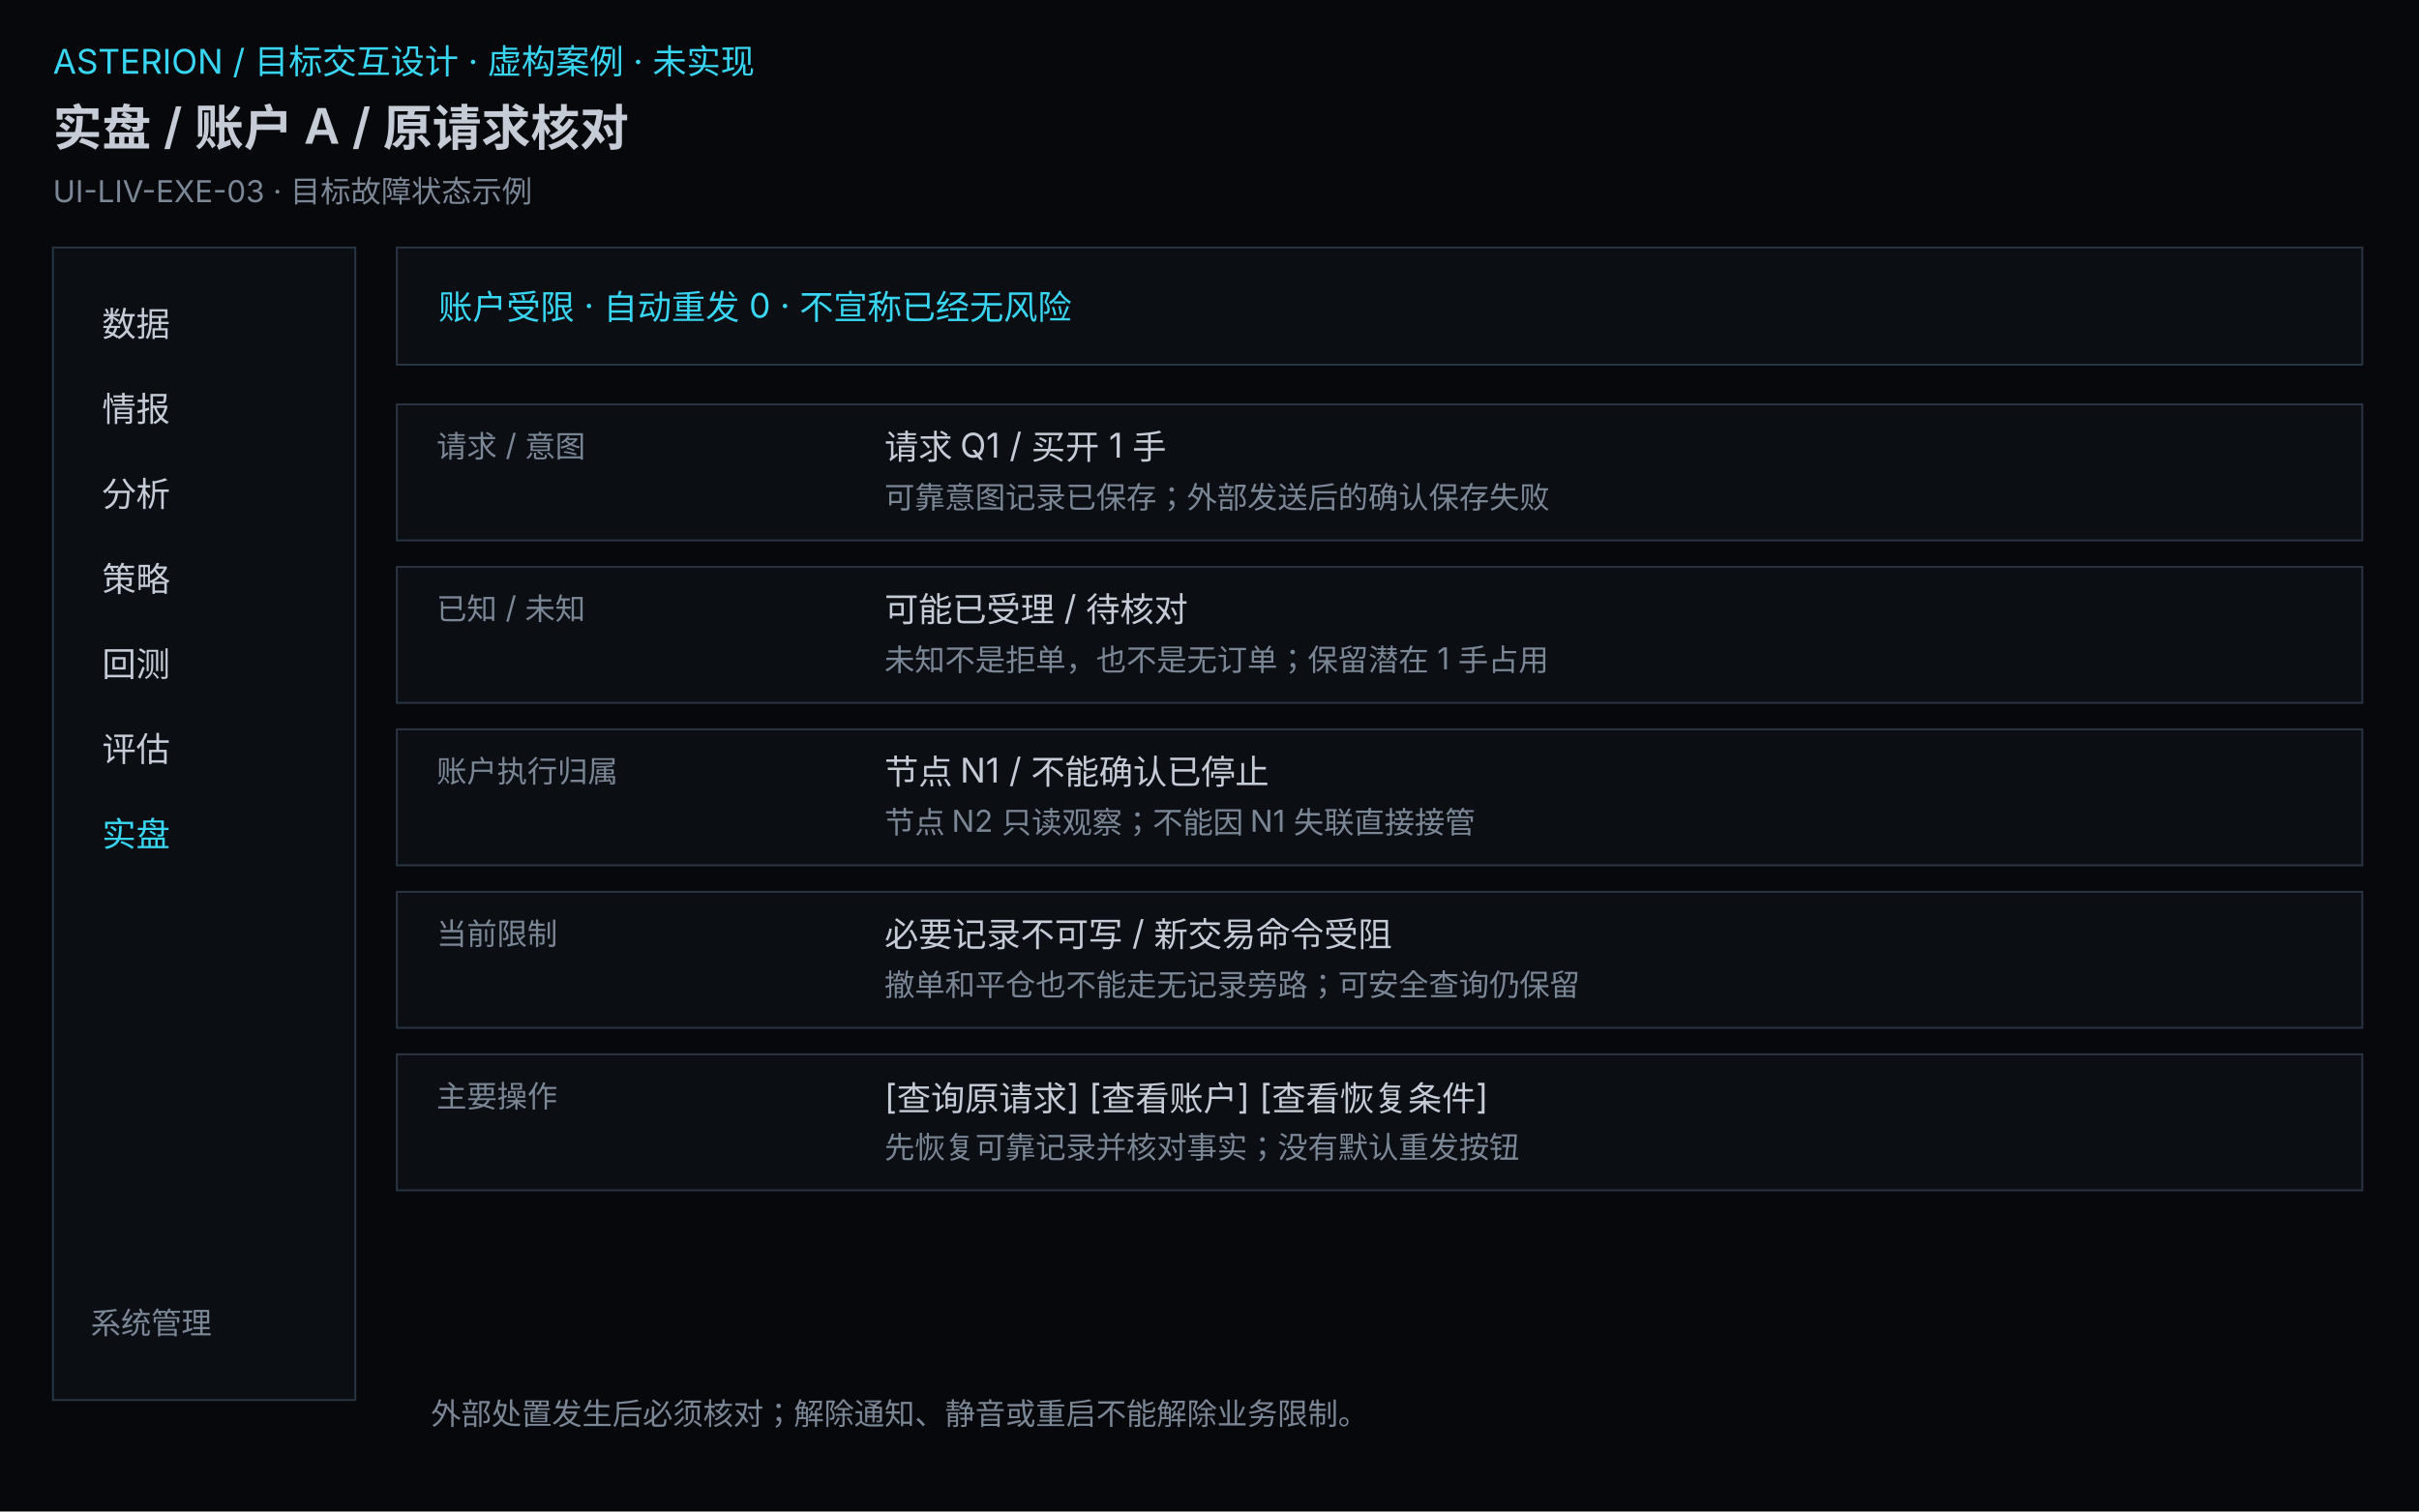
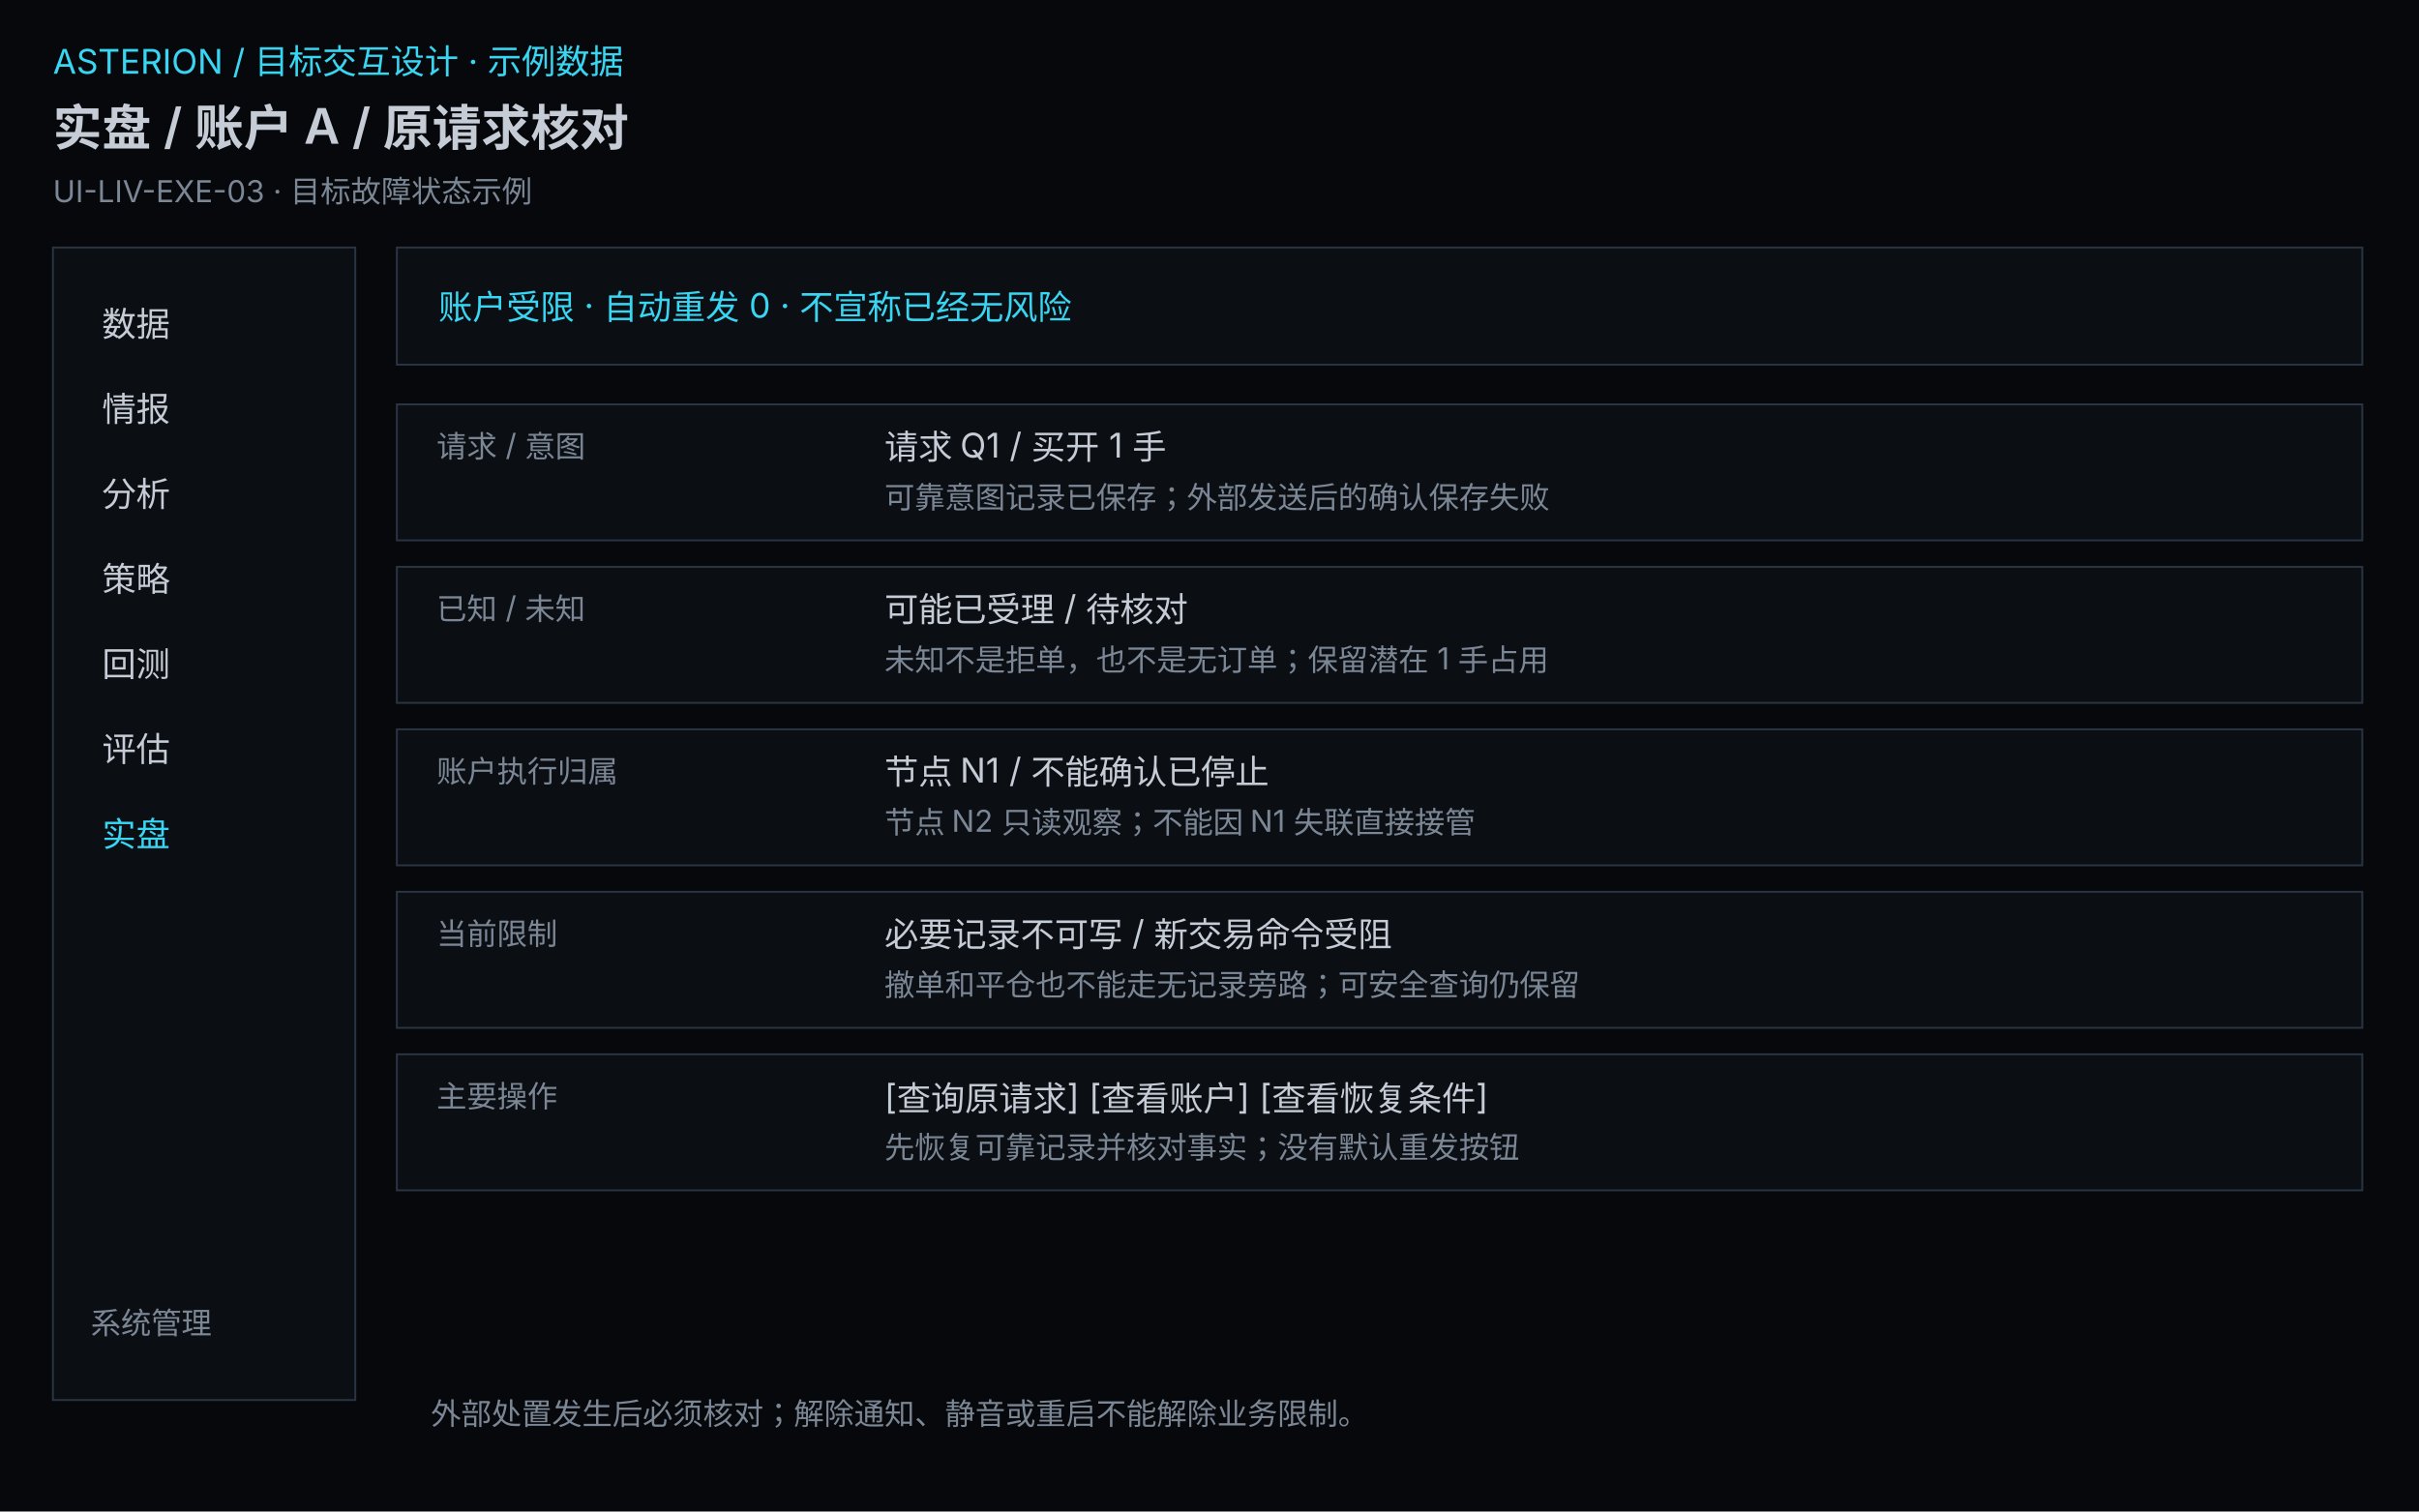
<svg xmlns="http://www.w3.org/2000/svg" viewBox="0 0 1280 800" role="img" aria-label="实盘 / 账户 A / 原请求核对">
  <style>text{font-family:-apple-system,BlinkMacSystemFont,'PingFang SC',sans-serif;fill:#c5ccd6;font-size:18px}.muted{fill:#7c8796;font-size:16px}.accent{fill:#38d6f2}.title{font-size:26px;font-weight:600}</style>
  <rect width="1280" height="800" fill="#06080b" />
-   <text x="28" y="39" class="accent">ASTERION  /  目标交互设计 · 虚构案例 · 未实现</text>
+   <text x="28" y="39" class="accent">ASTERION  /  目标交互设计 · 示例数据</text>
  <text x="28" y="77" class="title">实盘 / 账户 A / 原请求核对</text>
  <text x="28" y="107" class="muted">UI-LIV-EXE-03 · 目标故障状态示例</text>
  <rect x="28" y="131" width="160" height="610" fill="#0b0e13" stroke="#2a3543" />
  <text x="48" y="706" class="muted">系统管理</text>
  <rect x="210" y="131" width="1040" height="62" fill="#0b0e13" stroke="#2a3543" />
  <text x="232" y="169" class="accent">账户受限    ·    自动重发 0    ·    不宣称已经无风险</text>
  <rect x="210" y="214" width="1040" height="72" fill="#0b0e13" stroke="#2a3543" />
  <text x="231" y="242" class="muted">请求 / 意图</text>
  <text x="468" y="243" class="">请求 Q1    /    买开 1 手</text>
  <text x="468" y="269" class="muted">可靠意图记录已保存；外部发送后的确认保存失败</text>
  <rect x="210" y="300" width="1040" height="72" fill="#0b0e13" stroke="#2a3543" />
  <text x="231" y="328" class="muted">已知 / 未知</text>
  <text x="468" y="329" class="">可能已受理    /    待核对</text>
  <text x="468" y="355" class="muted">未知不是拒单，也不是无订单；保留潜在 1 手占用</text>
  <rect x="210" y="386" width="1040" height="72" fill="#0b0e13" stroke="#2a3543" />
  <text x="231" y="414" class="muted">账户执行归属</text>
  <text x="468" y="415" class="">节点 N1    /    不能确认已停止</text>
  <text x="468" y="441" class="muted">节点 N2 只读观察；不能因 N1 失联直接接管</text>
  <rect x="210" y="472" width="1040" height="72" fill="#0b0e13" stroke="#2a3543" />
  <text x="231" y="500" class="muted">当前限制</text>
  <text x="468" y="501" class="">必要记录不可写    /    新交易命令受阻</text>
  <text x="468" y="527" class="muted">撤单和平仓也不能走无记录旁路；可安全查询仍保留</text>
  <rect x="210" y="558" width="1040" height="72" fill="#0b0e13" stroke="#2a3543" />
  <text x="231" y="586" class="muted">主要操作</text>
  <text x="468" y="587" class="">[查询原请求]     [查看账户]     [查看恢复条件]</text>
  <text x="468" y="613" class="muted">先恢复可靠记录并核对事实；没有默认重发按钮</text>
  <text x="228" y="754" class="muted">外部处置发生后必须核对；解除通知、静音或重启不能解除业务限制。</text>
  <text x="54" y="178" class="">数据</text>
  <text x="54" y="223" class="">情报</text>
  <text x="54" y="268" class="">分析</text>
  <text x="54" y="313" class="">策略</text>
  <text x="54" y="358" class="">回测</text>
  <text x="54" y="403" class="">评估</text>
  <text x="54" y="448" class="accent">实盘</text>
</svg>
